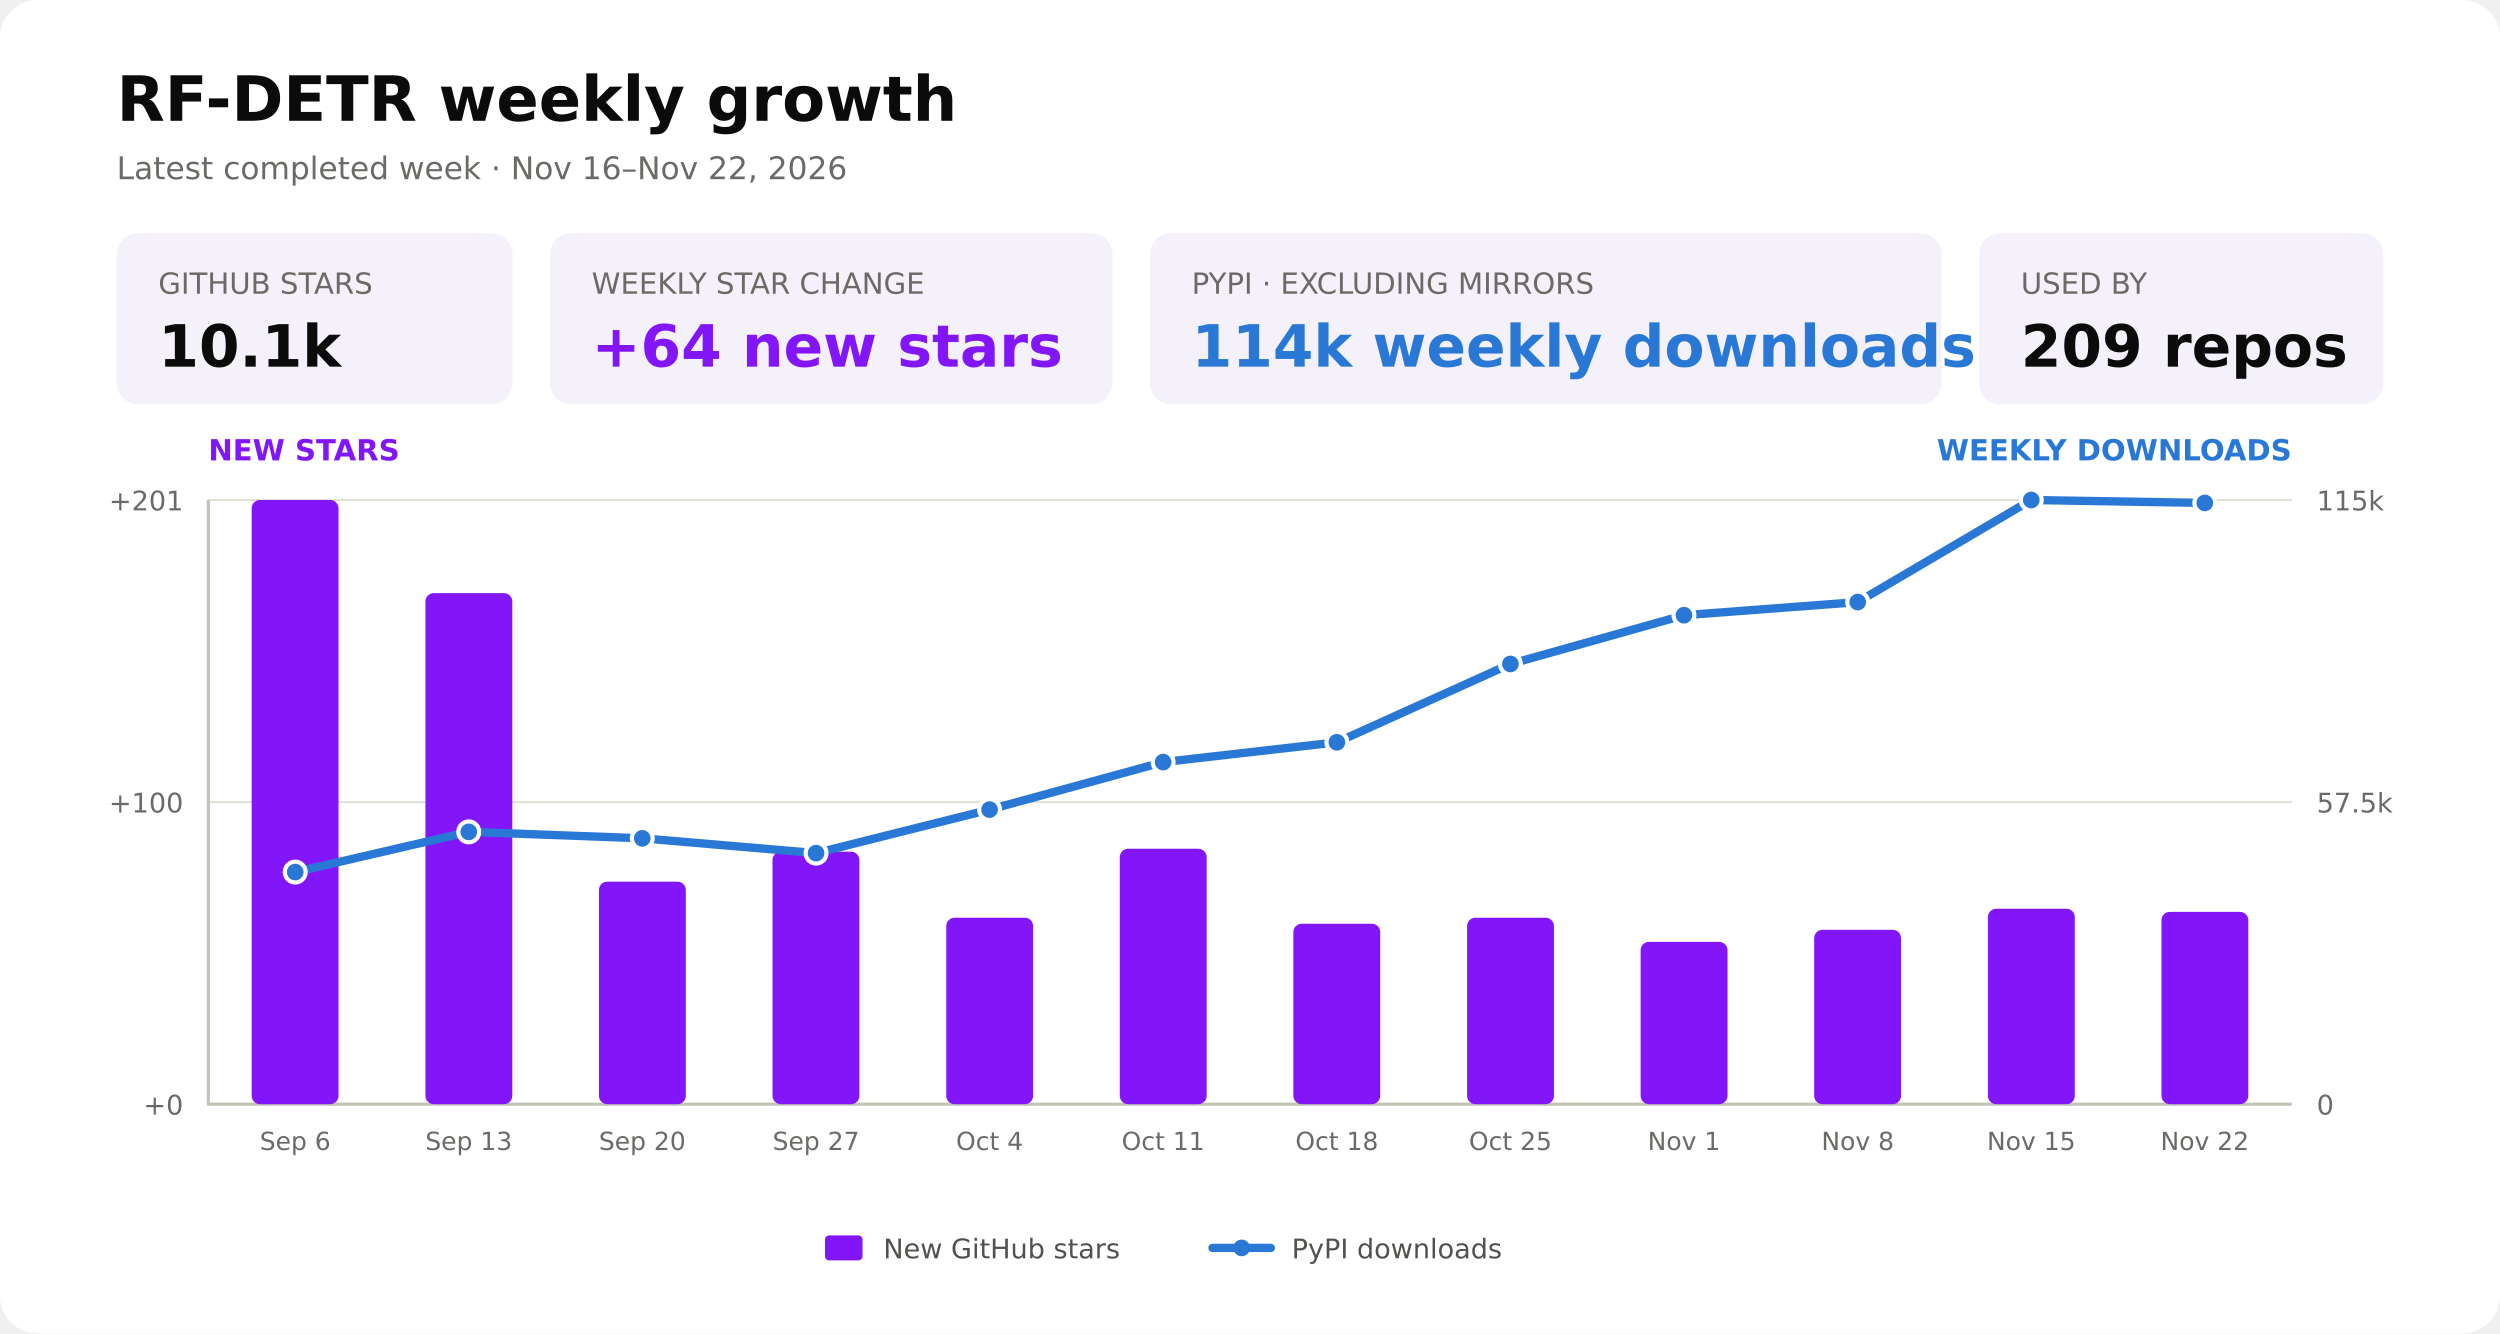
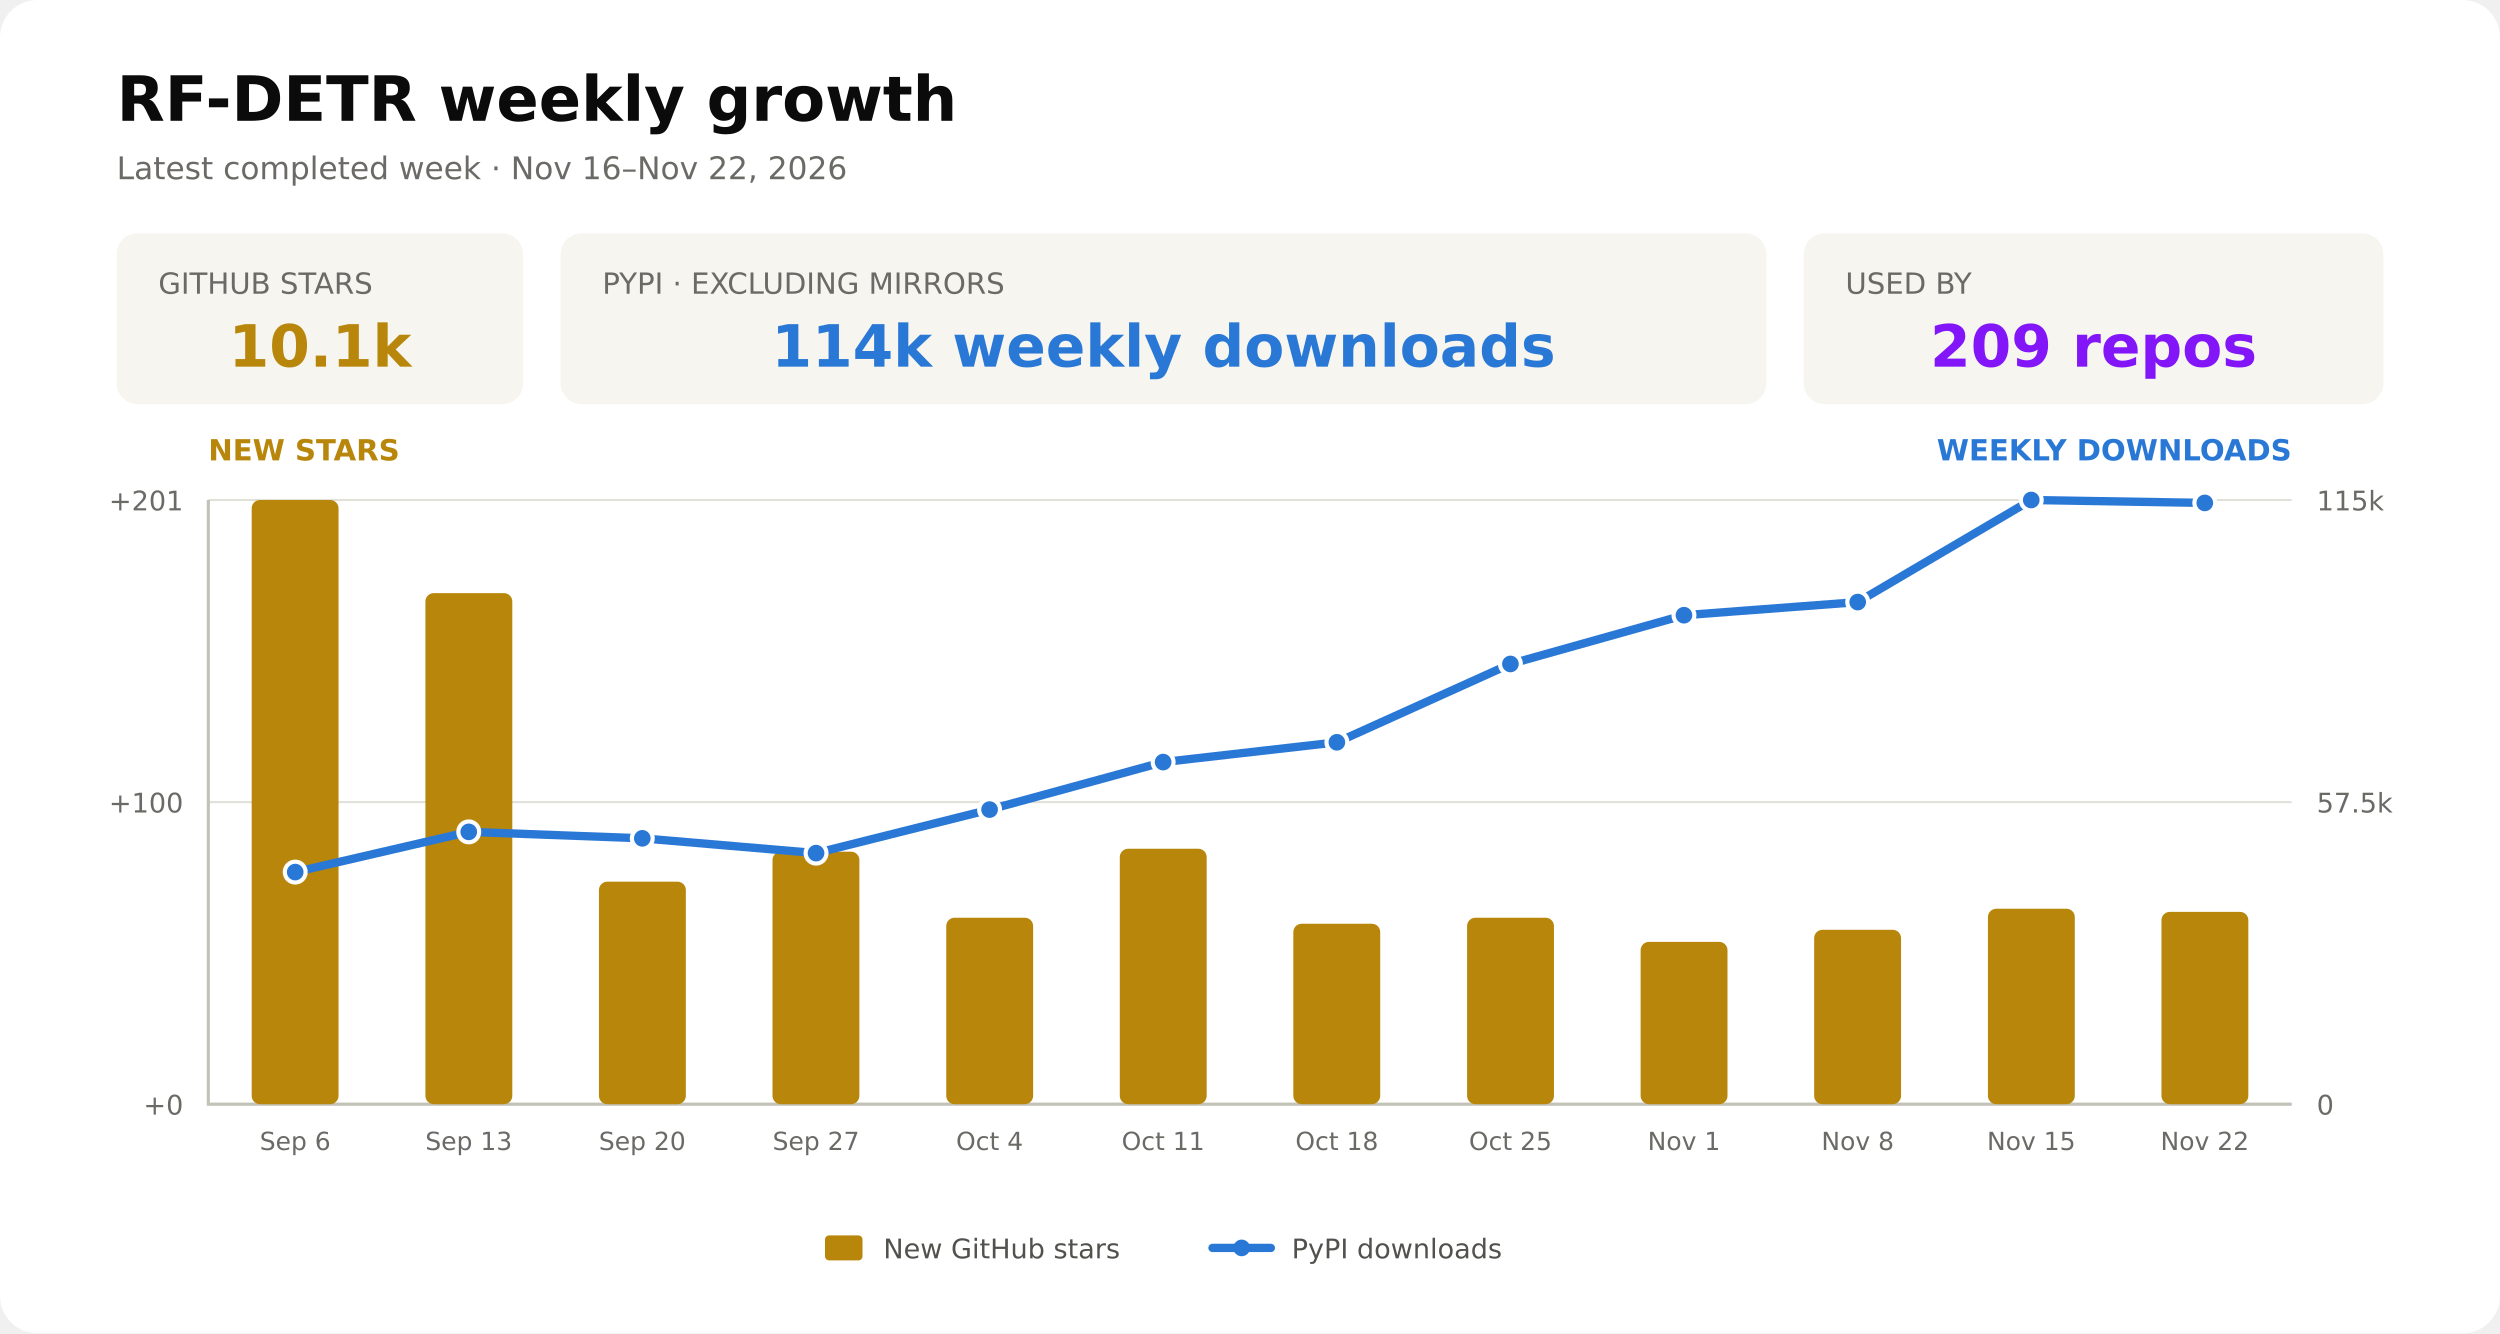
<svg xmlns="http://www.w3.org/2000/svg" width="1200" height="640" viewBox="0 0 1200 640" role="img" aria-labelledby="title description">
  <rect width="1200" height="640" rx="18" fill="#ffffff" />
  <text x="56" y="58" fill="#0b0b0b" font-family="DejaVu Sans, Arial, sans-serif" font-size="30" font-weight="700">RF-DETR weekly growth</text>
  <text x="56" y="86" fill="#6b6a66" font-family="DejaVu Sans, Arial, sans-serif" font-size="15">Latest completed week · Nov 16–Nov 22, 2026</text>
  <g font-family="DejaVu Sans, Arial, sans-serif">
-     <rect x="56" y="112" width="190" height="82" rx="10" fill="#f5f1fa" />
-     <text x="76" y="141" fill="#6b6a66" font-size="14">GITHUB STARS</text>
-     <text x="76" y="176" fill="#0b0b0b" font-size="28" font-weight="700">10.1k</text>
-     <rect x="264" y="112" width="270" height="82" rx="10" fill="#f5f1fa" />
-     <text x="284" y="141" fill="#6b6a66" font-size="14">WEEKLY STAR CHANGE</text>
-     <text x="284" y="176" fill="#8315f9" font-size="28" font-weight="700">+64 new stars</text>
-     <rect x="552" y="112" width="380" height="82" rx="10" fill="#f5f1fa" />
-     <text x="572" y="141" fill="#6b6a66" font-size="14">PYPI · EXCLUDING MIRRORS</text>
-     <text x="572" y="176" fill="#2a78d6" font-size="28" font-weight="700">114k weekly downloads</text>
-     <rect x="950" y="112" width="194" height="82" rx="10" fill="#f5f1fa" />
-     <text x="970" y="141" fill="#6b6a66" font-size="14">USED BY</text>
-     <text x="970" y="176" fill="#0b0b0b" font-size="28" font-weight="700">209 repos</text>
+     <rect x="56.0" y="112" width="195.1" height="82" rx="10" fill="#f6f5f0" />
+     <text x="76.0" y="141" fill="#6b6a66" font-size="14">GITHUB STARS</text>
+     <text x="153.6" y="176" text-anchor="middle" fill="#b8860b" font-size="28" font-weight="700">10.1k</text>
+     <rect x="269.1" y="112" width="578.7" height="82" rx="10" fill="#f6f5f0" />
+     <text x="289.1" y="141" fill="#6b6a66" font-size="14">PYPI · EXCLUDING MIRRORS</text>
+     <text x="558.5" y="176" text-anchor="middle" fill="#2a78d6" font-size="28" font-weight="700">114k weekly downloads</text>
+     <rect x="865.8" y="112" width="278.2" height="82" rx="10" fill="#f6f5f0" />
+     <text x="885.8" y="141" fill="#6b6a66" font-size="14">USED BY</text>
+     <text x="1004.9" y="176" text-anchor="middle" fill="#8315f9" font-size="28" font-weight="700">209 repos</text>
  </g>
  <g aria-hidden="true" fill="none" stroke="#e1e0d9" stroke-width="1">
    <path d="M100 530.0H1100" />
    <path d="M100 385.0H1100" />
    <path d="M100 240.0H1100" />
  </g>
  <path d="M100 240V530H1100" fill="none" stroke="#c3c2b7" stroke-width="1.5" />
  <g fill="#6b6a66" font-family="DejaVu Sans, Arial, sans-serif" font-size="13">
    <text x="88" y="535.0" text-anchor="end">+0</text>
    <text x="1112" y="535.0" text-anchor="start">0</text>
    <text x="88" y="390.0" text-anchor="end">+100</text>
    <text x="1112" y="390.0" text-anchor="start">57.5k</text>
    <text x="88" y="245.0" text-anchor="end">+201</text>
    <text x="1112" y="245.0" text-anchor="start">115k</text>
-     <text x="100" y="221" fill="#8315f9" font-size="14" font-weight="700">NEW STARS</text>
+     <text x="100" y="221" fill="#b8860b" font-size="14" font-weight="700">NEW STARS</text>
    <text x="1100" y="221" fill="#2a78d6" font-size="14" font-weight="700" text-anchor="end">WEEKLY DOWNLOADS</text>
  </g>
  <g id="weekly-stars-bars">
-     <rect x="120.8" y="240.0" width="41.7" height="290.0" rx="4" fill="#8315f9" />
-     <rect x="204.2" y="284.7" width="41.7" height="245.3" rx="4" fill="#8315f9" />
-     <rect x="287.5" y="423.2" width="41.7" height="106.8" rx="4" fill="#8315f9" />
-     <rect x="370.8" y="408.8" width="41.7" height="121.2" rx="4" fill="#8315f9" />
-     <rect x="454.2" y="440.5" width="41.7" height="89.5" rx="4" fill="#8315f9" />
-     <rect x="537.5" y="407.4" width="41.7" height="122.6" rx="4" fill="#8315f9" />
-     <rect x="620.8" y="443.4" width="41.7" height="86.6" rx="4" fill="#8315f9" />
-     <rect x="704.2" y="440.5" width="41.7" height="89.5" rx="4" fill="#8315f9" />
-     <rect x="787.5" y="452.1" width="41.7" height="77.9" rx="4" fill="#8315f9" />
-     <rect x="870.8" y="446.3" width="41.7" height="83.7" rx="4" fill="#8315f9" />
-     <rect x="954.2" y="436.2" width="41.7" height="93.8" rx="4" fill="#8315f9" />
-     <rect x="1037.5" y="437.7" width="41.7" height="92.3" rx="4" fill="#8315f9" />
+     <rect x="120.8" y="240.0" width="41.7" height="290.0" rx="4" fill="#b8860b" />
+     <rect x="204.2" y="284.7" width="41.7" height="245.3" rx="4" fill="#b8860b" />
+     <rect x="287.5" y="423.2" width="41.7" height="106.8" rx="4" fill="#b8860b" />
+     <rect x="370.8" y="408.8" width="41.7" height="121.2" rx="4" fill="#b8860b" />
+     <rect x="454.2" y="440.5" width="41.7" height="89.5" rx="4" fill="#b8860b" />
+     <rect x="537.5" y="407.4" width="41.7" height="122.6" rx="4" fill="#b8860b" />
+     <rect x="620.8" y="443.4" width="41.7" height="86.6" rx="4" fill="#b8860b" />
+     <rect x="704.2" y="440.5" width="41.7" height="89.5" rx="4" fill="#b8860b" />
+     <rect x="787.5" y="452.1" width="41.7" height="77.9" rx="4" fill="#b8860b" />
+     <rect x="870.8" y="446.3" width="41.7" height="83.7" rx="4" fill="#b8860b" />
+     <rect x="954.2" y="436.2" width="41.7" height="93.8" rx="4" fill="#b8860b" />
+     <rect x="1037.5" y="437.7" width="41.7" height="92.3" rx="4" fill="#b8860b" />
  </g>
  <g id="weekly-downloads-line">
    <polyline points="141.7,418.6 225.0,399.3 308.3,402.4 391.7,409.5 475.0,388.6 558.3,365.8 641.7,356.3 725.0,318.7 808.3,295.3 891.7,289.0 975.0,240.0 1058.3,241.4" fill="none" stroke="#2a78d6" stroke-width="4" stroke-linecap="round" stroke-linejoin="round" />
    <circle cx="141.7" cy="418.6" r="5" fill="#2a78d6" stroke="#ffffff" stroke-width="2" />
    <circle cx="225.0" cy="399.3" r="5" fill="#2a78d6" stroke="#ffffff" stroke-width="2" />
    <circle cx="308.3" cy="402.4" r="5" fill="#2a78d6" stroke="#ffffff" stroke-width="2" />
    <circle cx="391.7" cy="409.5" r="5" fill="#2a78d6" stroke="#ffffff" stroke-width="2" />
    <circle cx="475.0" cy="388.6" r="5" fill="#2a78d6" stroke="#ffffff" stroke-width="2" />
    <circle cx="558.3" cy="365.8" r="5" fill="#2a78d6" stroke="#ffffff" stroke-width="2" />
    <circle cx="641.7" cy="356.3" r="5" fill="#2a78d6" stroke="#ffffff" stroke-width="2" />
    <circle cx="725.0" cy="318.7" r="5" fill="#2a78d6" stroke="#ffffff" stroke-width="2" />
    <circle cx="808.3" cy="295.3" r="5" fill="#2a78d6" stroke="#ffffff" stroke-width="2" />
    <circle cx="891.7" cy="289.0" r="5" fill="#2a78d6" stroke="#ffffff" stroke-width="2" />
    <circle cx="975.0" cy="240.0" r="5" fill="#2a78d6" stroke="#ffffff" stroke-width="2" />
    <circle cx="1058.3" cy="241.4" r="5" fill="#2a78d6" stroke="#ffffff" stroke-width="2" />
  </g>
  <g fill="#6b6a66" font-family="DejaVu Sans, Arial, sans-serif" font-size="12" text-anchor="middle">
    <text x="141.7" y="552">Sep 6</text>
    <text x="225.0" y="552">Sep 13</text>
    <text x="308.3" y="552">Sep 20</text>
    <text x="391.7" y="552">Sep 27</text>
    <text x="475.0" y="552">Oct 4</text>
    <text x="558.3" y="552">Oct 11</text>
    <text x="641.7" y="552">Oct 18</text>
    <text x="725.0" y="552">Oct 25</text>
    <text x="808.3" y="552">Nov 1</text>
    <text x="891.7" y="552">Nov 8</text>
    <text x="975.0" y="552">Nov 15</text>
    <text x="1058.3" y="552">Nov 22</text>
  </g>
  <g font-family="DejaVu Sans, Arial, sans-serif" font-size="13" fill="#52514e">
-     <rect x="396" y="593" width="18" height="12" rx="2" fill="#8315f9" />
+     <rect x="396" y="593" width="18" height="12" rx="2" fill="#b8860b" />
    <text x="424" y="604">New GitHub stars</text>
    <path d="M582 599H610" fill="none" stroke="#2a78d6" stroke-width="4" stroke-linecap="round" />
    <circle cx="596" cy="599" r="4" fill="#2a78d6" />
    <text x="620" y="604">PyPI downloads</text>
  </g>
</svg>
